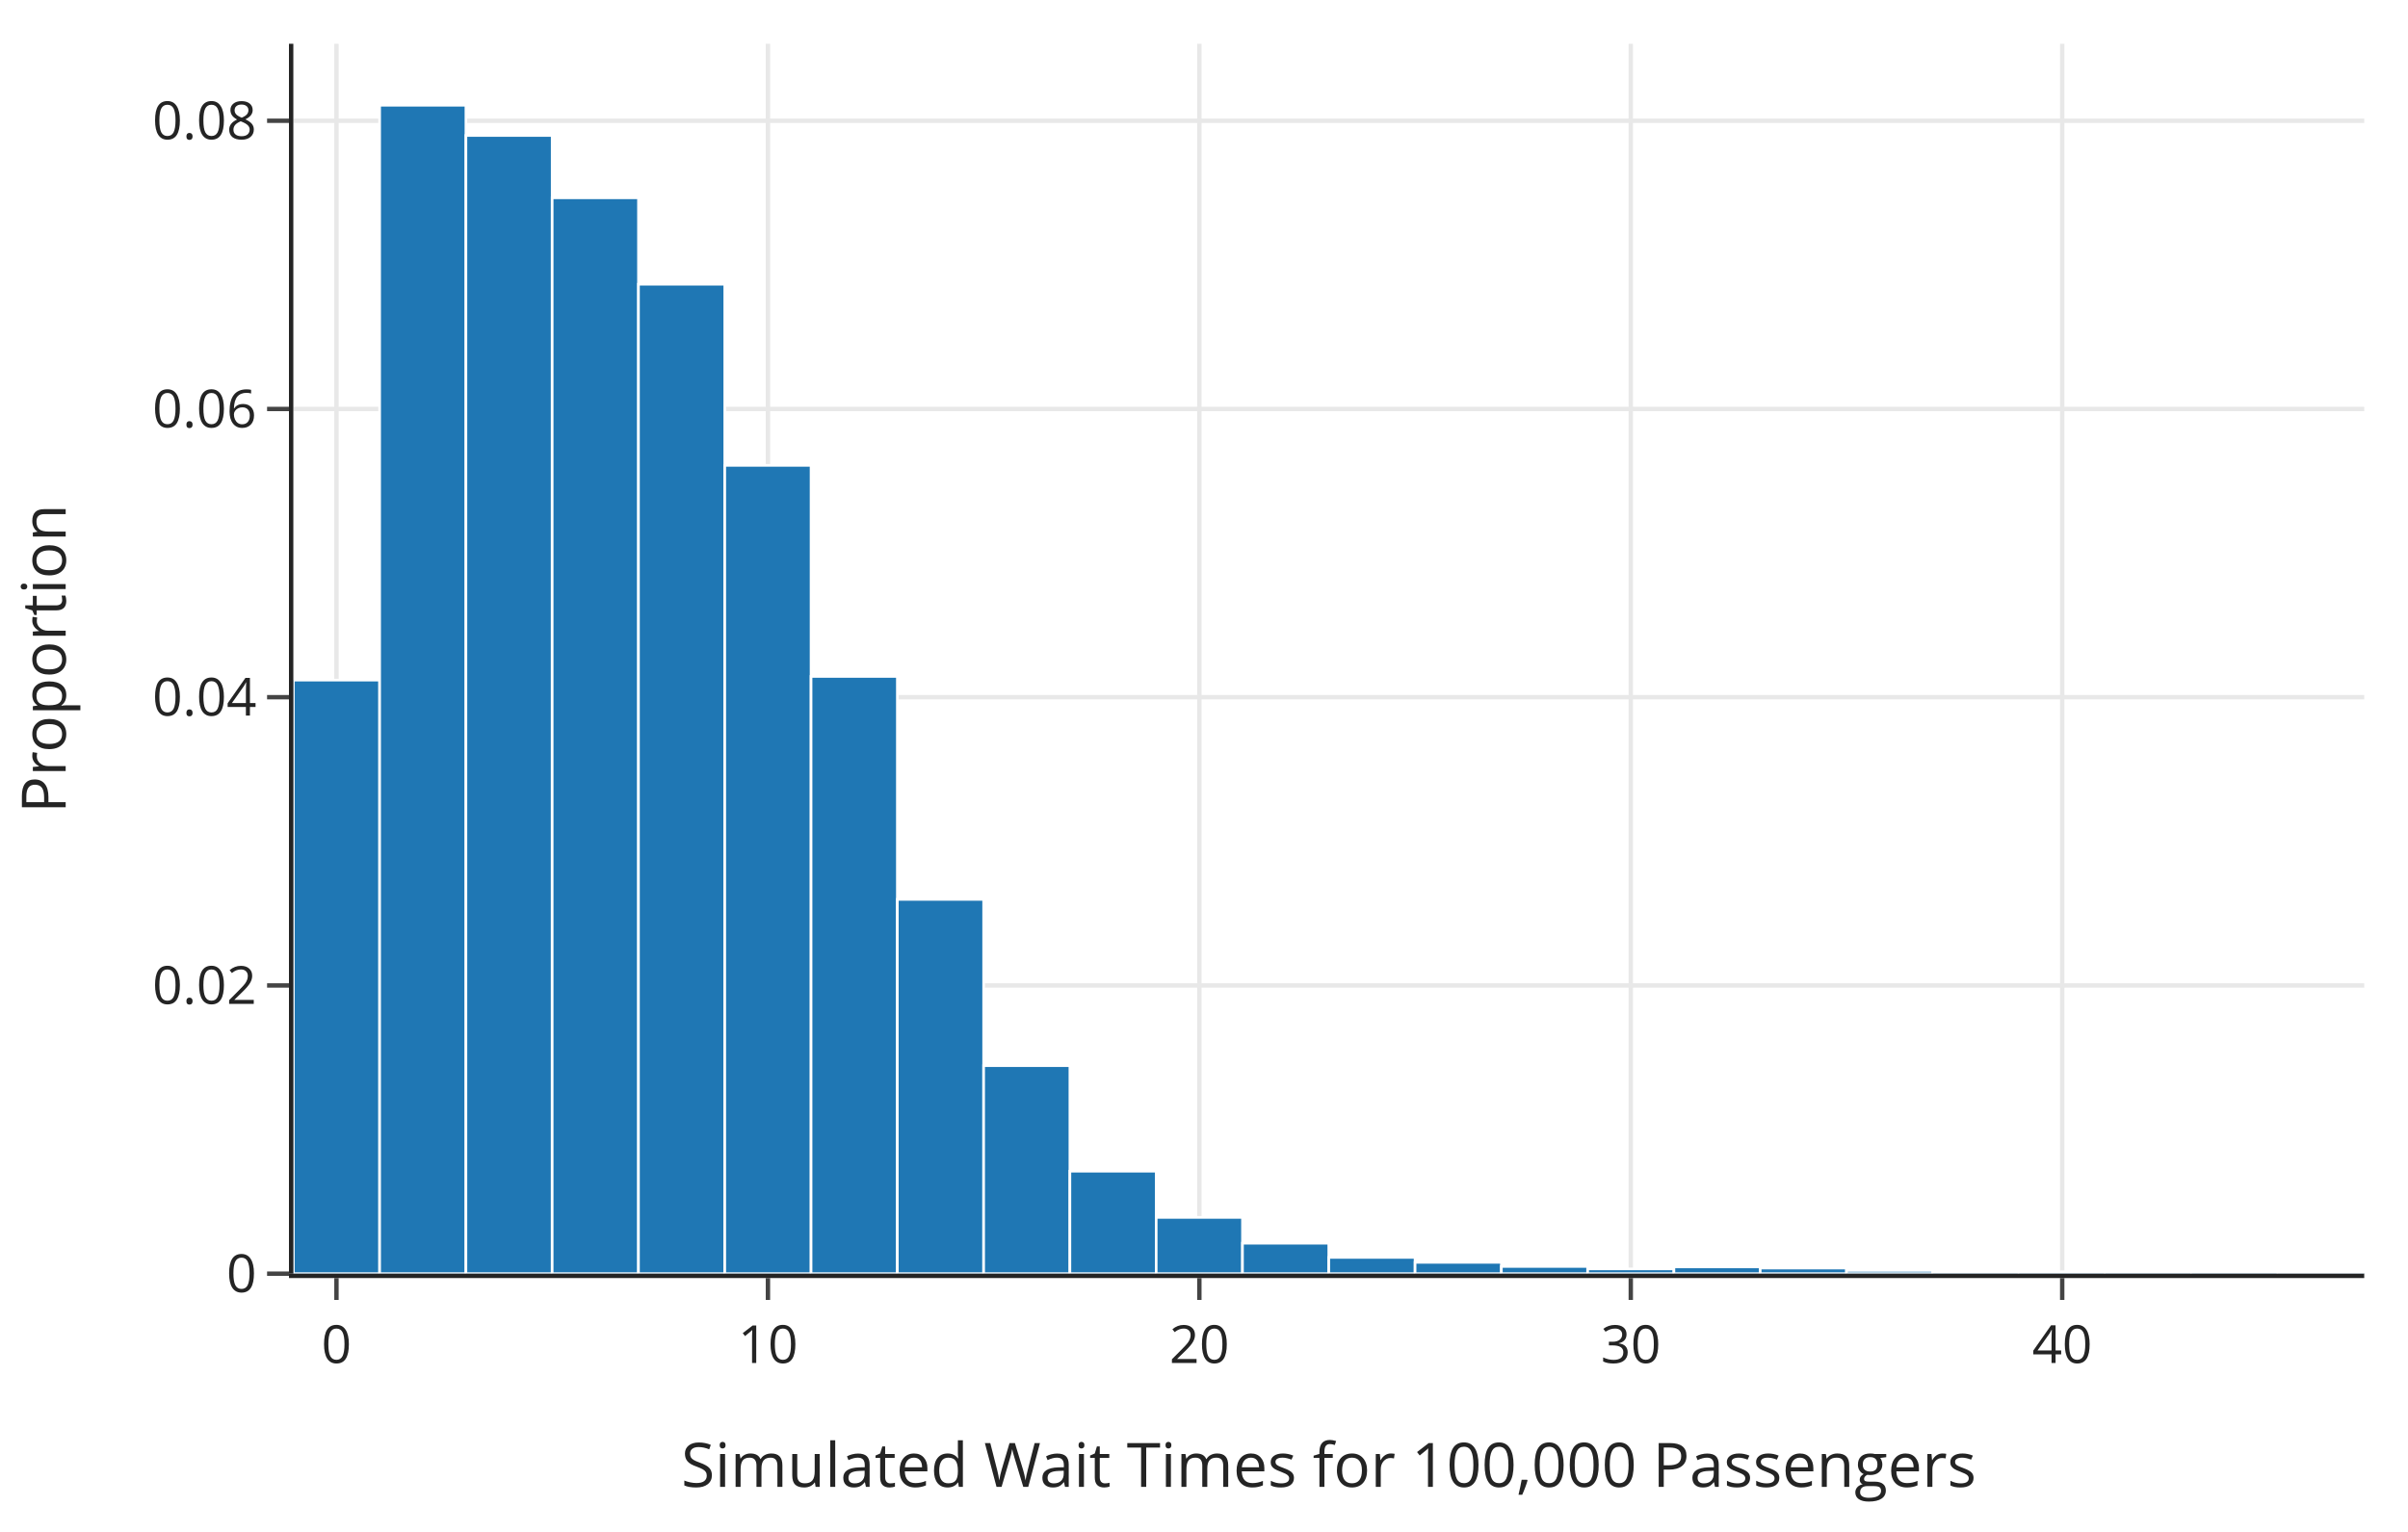
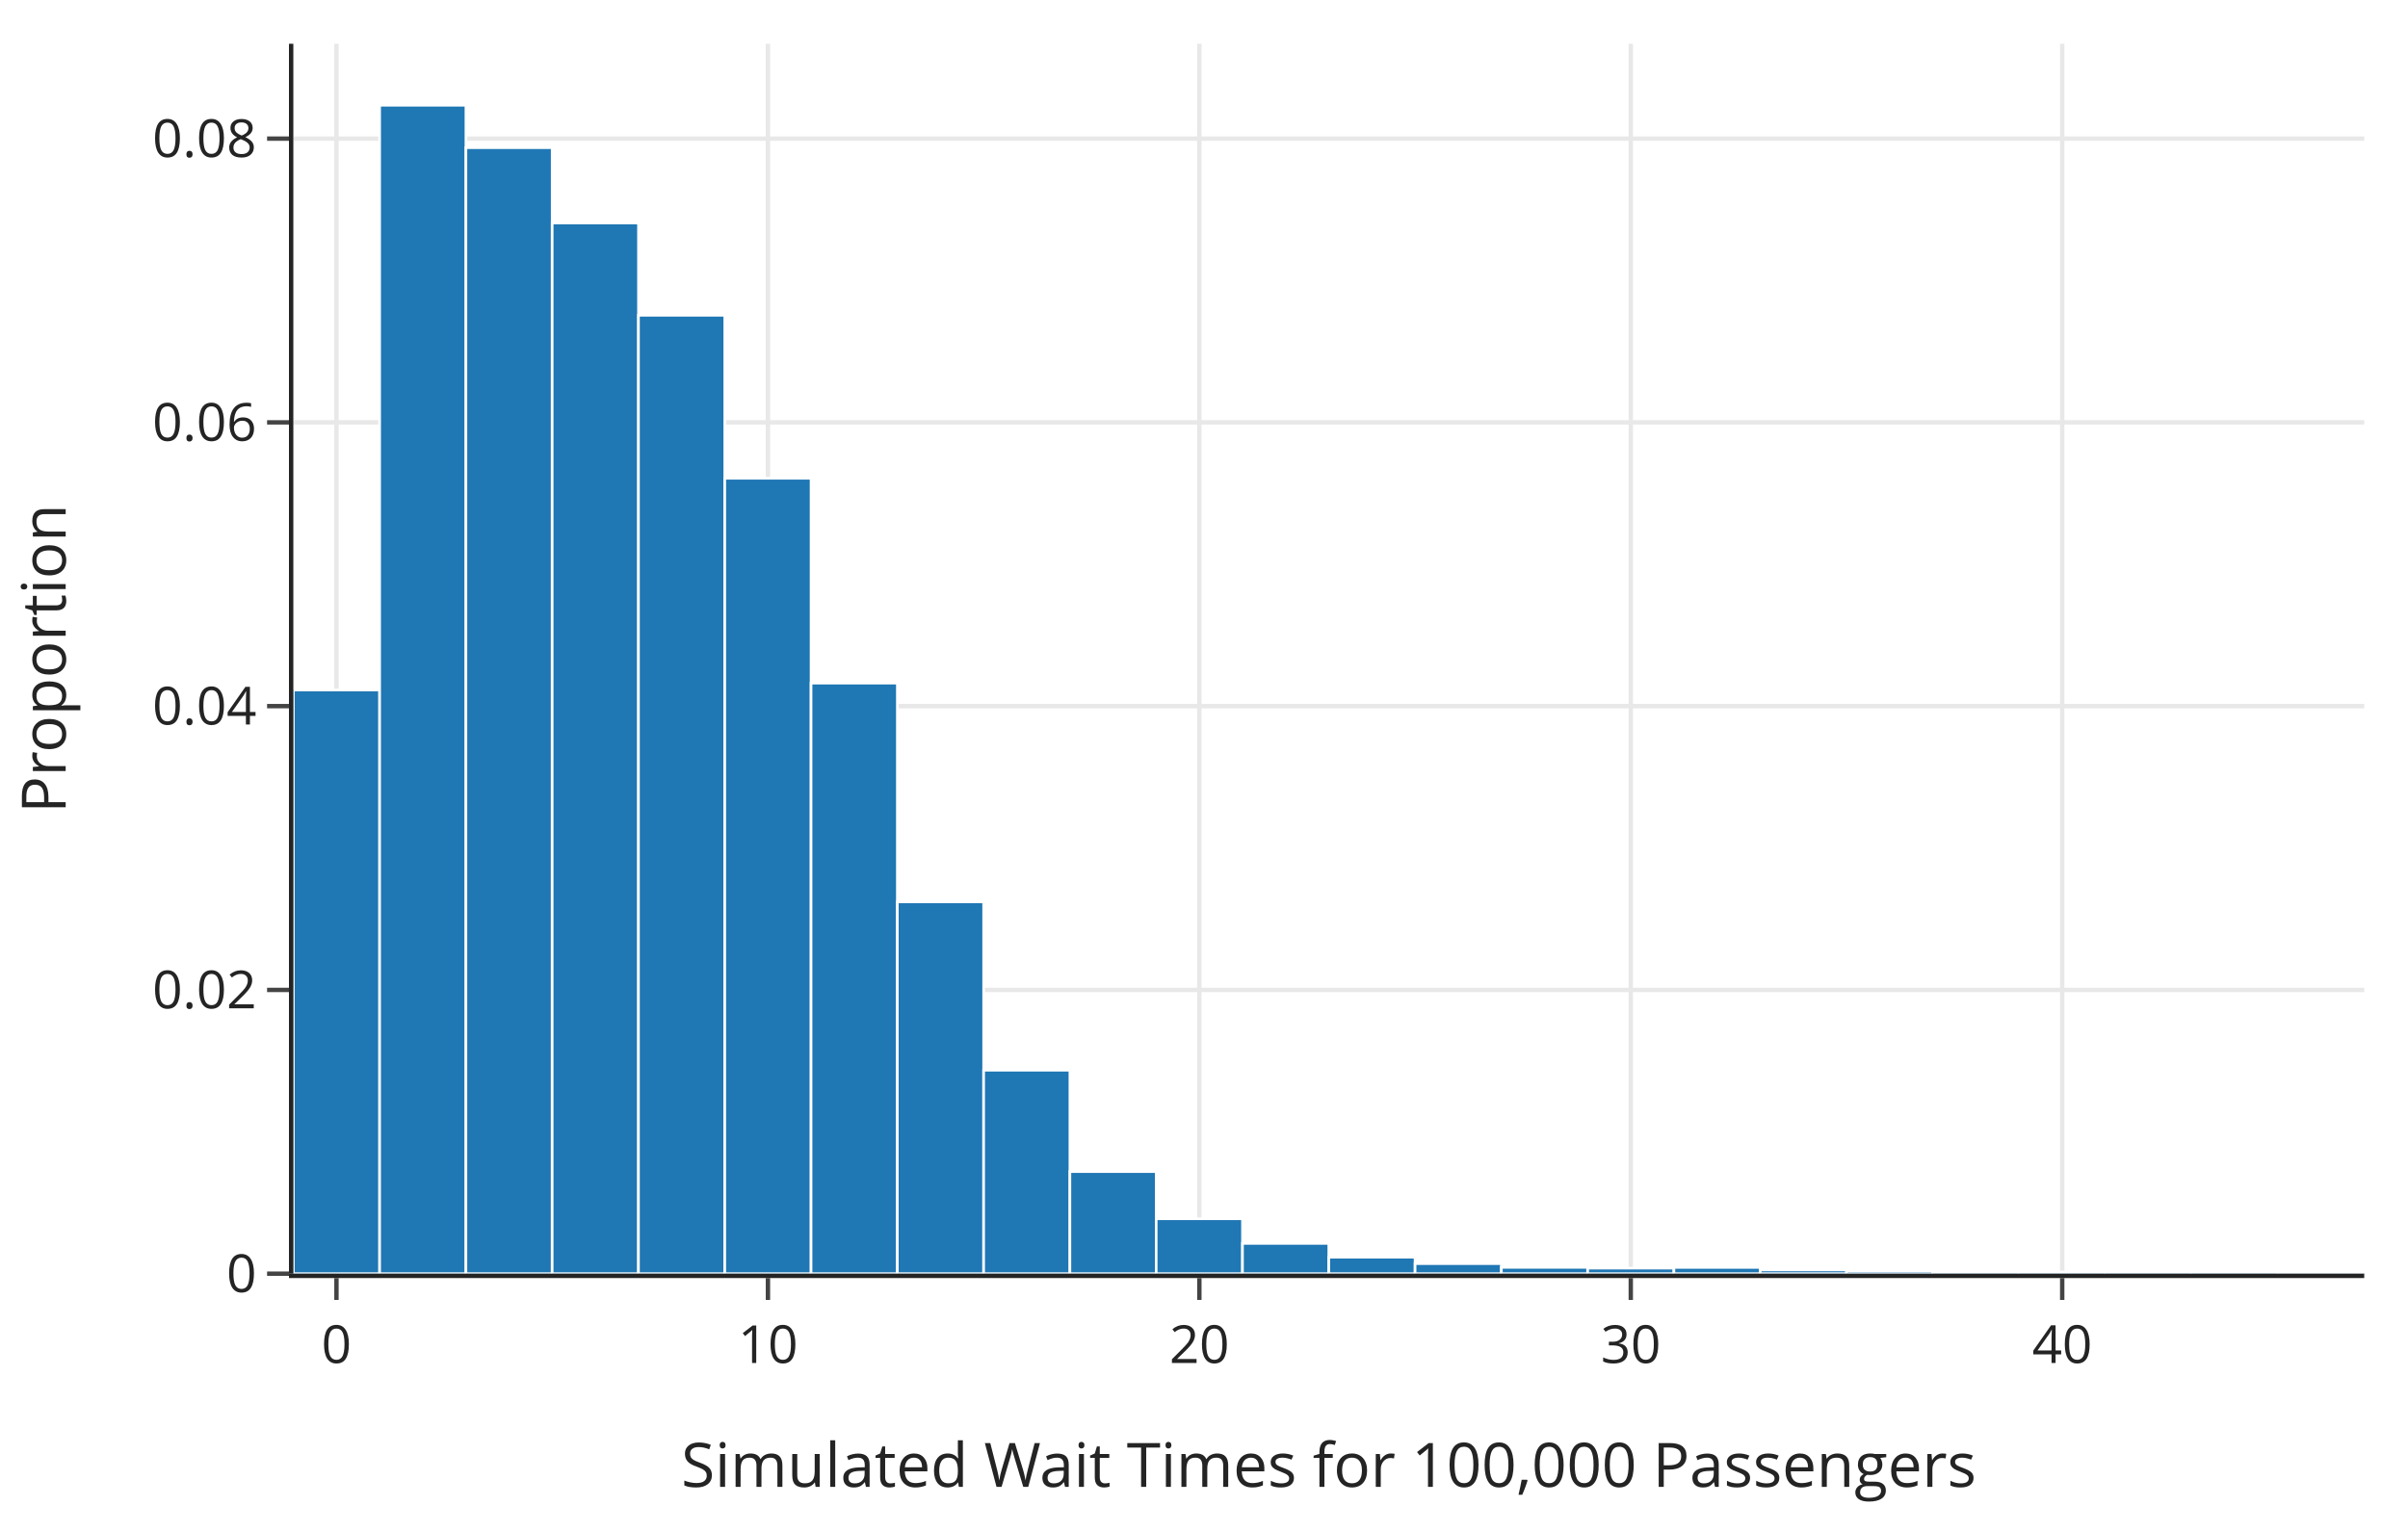
<svg xmlns="http://www.w3.org/2000/svg" class="main-svg" width="550" height="350" style="" viewBox="0 0 550 350">
  <rect x="0" y="0" width="550" height="350" style="fill: rgb(255, 255, 255); fill-opacity: 1;" />
-   <defs id="defs-8c713b">
+   <defs id="defs-8c3055">
    <g class="clips">
-       <clipPath id="clip8c713bxyplot" class="plotclip">
+       <clipPath id="clip8c3055xyplot" class="plotclip">
        <rect width="473" height="281" />
      </clipPath>
-       <clipPath class="axesclip" id="clip8c713bx">
+       <clipPath class="axesclip" id="clip8c3055x">
        <rect x="67" y="0" width="473" height="350" />
      </clipPath>
-       <clipPath class="axesclip" id="clip8c713by">
+       <clipPath class="axesclip" id="clip8c3055y">
        <rect x="0" y="10" width="550" height="281" />
      </clipPath>
-       <clipPath class="axesclip" id="clip8c713bxy">
+       <clipPath class="axesclip" id="clip8c3055xy">
        <rect x="67" y="10" width="473" height="281" />
      </clipPath>
    </g>
    <g class="gradients" />
    <g class="patterns" />
  </defs>
  <g class="bglayer" />
  <g class="layer-below">
    <g class="imagelayer" />
    <g class="shapelayer" />
  </g>
  <g class="cartesianlayer">
    <g class="subplot xy">
      <g class="layer-subplot">
        <g class="shapelayer" />
        <g class="imagelayer" />
      </g>
      <g class="gridlayer">
        <g class="x">
          <path class="xgrid crisp" transform="translate(76.85,0)" d="M0,10v281" style="stroke: rgb(232, 232, 232); stroke-opacity: 1; stroke-width: 1px;" />
          <path class="xgrid crisp" transform="translate(175.4,0)" d="M0,10v281" style="stroke: rgb(232, 232, 232); stroke-opacity: 1; stroke-width: 1px;" />
          <path class="xgrid crisp" transform="translate(273.94,0)" d="M0,10v281" style="stroke: rgb(232, 232, 232); stroke-opacity: 1; stroke-width: 1px;" />
          <path class="xgrid crisp" transform="translate(372.48,0)" d="M0,10v281" style="stroke: rgb(232, 232, 232); stroke-opacity: 1; stroke-width: 1px;" />
          <path class="xgrid crisp" transform="translate(471.02,0)" d="M0,10v281" style="stroke: rgb(232, 232, 232); stroke-opacity: 1; stroke-width: 1px;" />
        </g>
        <g class="y">
-           <path class="ygrid crisp" transform="translate(0,225.15)" d="M67,0h473" style="stroke: rgb(232, 232, 232); stroke-opacity: 1; stroke-width: 1px;" />
-           <path class="ygrid crisp" transform="translate(0,159.29)" d="M67,0h473" style="stroke: rgb(232, 232, 232); stroke-opacity: 1; stroke-width: 1px;" />
-           <path class="ygrid crisp" transform="translate(0,93.44)" d="M67,0h473" style="stroke: rgb(232, 232, 232); stroke-opacity: 1; stroke-width: 1px;" />
-           <path class="ygrid crisp" transform="translate(0,27.59)" d="M67,0h473" style="stroke: rgb(232, 232, 232); stroke-opacity: 1; stroke-width: 1px;" />
+           <path class="ygrid crisp" transform="translate(0,226.17)" d="M67,0h473" style="stroke: rgb(232, 232, 232); stroke-opacity: 1; stroke-width: 1px;" />
+           <path class="ygrid crisp" transform="translate(0,161.33)" d="M67,0h473" style="stroke: rgb(232, 232, 232); stroke-opacity: 1; stroke-width: 1px;" />
+           <path class="ygrid crisp" transform="translate(0,96.5)" d="M67,0h473" style="stroke: rgb(232, 232, 232); stroke-opacity: 1; stroke-width: 1px;" />
+           <path class="ygrid crisp" transform="translate(0,31.67)" d="M67,0h473" style="stroke: rgb(232, 232, 232); stroke-opacity: 1; stroke-width: 1px;" />
        </g>
      </g>
      <g class="zerolinelayer" />
      <path class="xlines-below" />
      <path class="ylines-below" />
      <g class="overlines-below" />
      <g class="xaxislayer-below" />
      <g class="yaxislayer-below" />
      <g class="overaxes-below" />
-       <g class="plot" transform="translate(67,10)" clip-path="url(#clip8c713bxyplot)">
+       <g class="plot" transform="translate(67,10)" clip-path="url(#clip8c3055xyplot)">
        <g class="barlayer mlayer">
          <g class="trace bars" style="opacity: 1;">
            <g class="points">
              <g class="point">
-                 <path d="M0,281V145.38H19.71V281Z" style="vector-effect: non-scaling-stroke; opacity: 1; stroke-width: 0.6px; fill: rgb(31, 119, 180); fill-opacity: 1; stroke: rgb(255, 255, 255); stroke-opacity: 1;" />
+                 <path d="M0,281V147.64H19.71V281Z" style="vector-effect: non-scaling-stroke; opacity: 1; stroke-width: 0.6px; fill: rgb(31, 119, 180); fill-opacity: 1; stroke: rgb(255, 255, 255); stroke-opacity: 1;" />
              </g>
              <g class="point">
                <path d="M19.71,281V14.05H39.42V281Z" style="vector-effect: non-scaling-stroke; opacity: 1; stroke-width: 0.6px; fill: rgb(31, 119, 180); fill-opacity: 1; stroke: rgb(255, 255, 255); stroke-opacity: 1;" />
              </g>
              <g class="point">
-                 <path d="M39.42,281V20.95H59.12V281Z" style="vector-effect: non-scaling-stroke; opacity: 1; stroke-width: 0.6px; fill: rgb(31, 119, 180); fill-opacity: 1; stroke: rgb(255, 255, 255); stroke-opacity: 1;" />
-               </g>
-               <g class="point">
-                 <path d="M59.12,281V35.19H78.83V281Z" style="vector-effect: non-scaling-stroke; opacity: 1; stroke-width: 0.6px; fill: rgb(31, 119, 180); fill-opacity: 1; stroke: rgb(255, 255, 255); stroke-opacity: 1;" />
-               </g>
-               <g class="point">
-                 <path d="M78.83,281V54.94H98.54V281Z" style="vector-effect: non-scaling-stroke; opacity: 1; stroke-width: 0.6px; fill: rgb(31, 119, 180); fill-opacity: 1; stroke: rgb(255, 255, 255); stroke-opacity: 1;" />
-               </g>
-               <g class="point">
-                 <path d="M98.54,281V96.32H118.25V281Z" style="vector-effect: non-scaling-stroke; opacity: 1; stroke-width: 0.6px; fill: rgb(31, 119, 180); fill-opacity: 1; stroke: rgb(255, 255, 255); stroke-opacity: 1;" />
-               </g>
-               <g class="point">
-                 <path d="M118.25,281V144.55H137.96V281Z" style="vector-effect: non-scaling-stroke; opacity: 1; stroke-width: 0.6px; fill: rgb(31, 119, 180); fill-opacity: 1; stroke: rgb(255, 255, 255); stroke-opacity: 1;" />
-               </g>
-               <g class="point">
-                 <path d="M137.96,281V195.49H157.67V281Z" style="vector-effect: non-scaling-stroke; opacity: 1; stroke-width: 0.6px; fill: rgb(31, 119, 180); fill-opacity: 1; stroke: rgb(255, 255, 255); stroke-opacity: 1;" />
-               </g>
-               <g class="point">
-                 <path d="M157.67,281V233.47H177.37V281Z" style="vector-effect: non-scaling-stroke; opacity: 1; stroke-width: 0.6px; fill: rgb(31, 119, 180); fill-opacity: 1; stroke: rgb(255, 255, 255); stroke-opacity: 1;" />
-               </g>
-               <g class="point">
-                 <path d="M177.37,281V257.59H197.08V281Z" style="vector-effect: non-scaling-stroke; opacity: 1; stroke-width: 0.6px; fill: rgb(31, 119, 180); fill-opacity: 1; stroke: rgb(255, 255, 255); stroke-opacity: 1;" />
-               </g>
-               <g class="point">
-                 <path d="M197.08,281V268.14H216.79V281Z" style="vector-effect: non-scaling-stroke; opacity: 1; stroke-width: 0.6px; fill: rgb(31, 119, 180); fill-opacity: 1; stroke: rgb(255, 255, 255); stroke-opacity: 1;" />
-               </g>
-               <g class="point">
-                 <path d="M216.79,281V274.04H236.5V281Z" style="vector-effect: non-scaling-stroke; opacity: 1; stroke-width: 0.6px; fill: rgb(31, 119, 180); fill-opacity: 1; stroke: rgb(255, 255, 255); stroke-opacity: 1;" />
-               </g>
-               <g class="point">
-                 <path d="M236.5,281V277.28H256.21V281Z" style="vector-effect: non-scaling-stroke; opacity: 1; stroke-width: 0.6px; fill: rgb(31, 119, 180); fill-opacity: 1; stroke: rgb(255, 255, 255); stroke-opacity: 1;" />
-               </g>
-               <g class="point">
-                 <path d="M256.21,281V278.42H275.92V281Z" style="vector-effect: non-scaling-stroke; opacity: 1; stroke-width: 0.6px; fill: rgb(31, 119, 180); fill-opacity: 1; stroke: rgb(255, 255, 255); stroke-opacity: 1;" />
-               </g>
-               <g class="point">
-                 <path d="M275.92,281V279.35H295.63V281Z" style="vector-effect: non-scaling-stroke; opacity: 1; stroke-width: 0.6px; fill: rgb(31, 119, 180); fill-opacity: 1; stroke: rgb(255, 255, 255); stroke-opacity: 1;" />
-               </g>
-               <g class="point">
-                 <path d="M295.63,281V279.91H315.33V281Z" style="vector-effect: non-scaling-stroke; opacity: 1; stroke-width: 0.6px; fill: rgb(31, 119, 180); fill-opacity: 1; stroke: rgb(255, 255, 255); stroke-opacity: 1;" />
-               </g>
-               <g class="point">
-                 <path d="M315.33,281V279.45H335.04V281Z" style="vector-effect: non-scaling-stroke; opacity: 1; stroke-width: 0.6px; fill: rgb(31, 119, 180); fill-opacity: 1; stroke: rgb(255, 255, 255); stroke-opacity: 1;" />
-               </g>
-               <g class="point">
-                 <path d="M335.04,281V279.72H354.75V281Z" style="vector-effect: non-scaling-stroke; opacity: 1; stroke-width: 0.6px; fill: rgb(31, 119, 180); fill-opacity: 1; stroke: rgb(255, 255, 255); stroke-opacity: 1;" />
-               </g>
-               <g class="point">
-                 <path d="M354.75,281V280.26H374.46V281Z" style="vector-effect: non-scaling-stroke; opacity: 1; stroke-width: 0.6px; fill: rgb(31, 119, 180); fill-opacity: 1; stroke: rgb(255, 255, 255); stroke-opacity: 1;" />
-               </g>
-               <g class="point">
-                 <path d="M374.46,281V280.47H394.17V281Z" style="vector-effect: non-scaling-stroke; opacity: 1; stroke-width: 0.6px; fill: rgb(31, 119, 180); fill-opacity: 1; stroke: rgb(255, 255, 255); stroke-opacity: 1;" />
-               </g>
-               <g class="point">
-                 <path d="M394.17,281V280.56H413.88V281Z" style="vector-effect: non-scaling-stroke; opacity: 1; stroke-width: 0.6px; fill: rgb(31, 119, 180); fill-opacity: 1; stroke: rgb(255, 255, 255); stroke-opacity: 1;" />
-               </g>
-               <g class="point">
-                 <path d="M413.88,281V280.52H433.58V281Z" style="vector-effect: non-scaling-stroke; opacity: 1; stroke-width: 0.6px; fill: rgb(31, 119, 180); fill-opacity: 1; stroke: rgb(255, 255, 255); stroke-opacity: 1;" />
-               </g>
-               <g class="point">
-                 <path d="M433.58,281V280.74H453.29V281Z" style="vector-effect: non-scaling-stroke; opacity: 1; stroke-width: 0.6px; fill: rgb(31, 119, 180); fill-opacity: 1; stroke: rgb(255, 255, 255); stroke-opacity: 1;" />
-               </g>
-               <g class="point">
-                 <path d="M453.29,281V280.9H473V281Z" style="vector-effect: non-scaling-stroke; opacity: 1; stroke-width: 0.6px; fill: rgb(31, 119, 180); fill-opacity: 1; stroke: rgb(255, 255, 255); stroke-opacity: 1;" />
+                 <path d="M39.42,281V23.74H59.12V281Z" style="vector-effect: non-scaling-stroke; opacity: 1; stroke-width: 0.6px; fill: rgb(31, 119, 180); fill-opacity: 1; stroke: rgb(255, 255, 255); stroke-opacity: 1;" />
+               </g>
+               <g class="point">
+                 <path d="M59.12,281V40.96H78.83V281Z" style="vector-effect: non-scaling-stroke; opacity: 1; stroke-width: 0.6px; fill: rgb(31, 119, 180); fill-opacity: 1; stroke: rgb(255, 255, 255); stroke-opacity: 1;" />
+               </g>
+               <g class="point">
+                 <path d="M78.83,281V62.03H98.54V281Z" style="vector-effect: non-scaling-stroke; opacity: 1; stroke-width: 0.6px; fill: rgb(31, 119, 180); fill-opacity: 1; stroke: rgb(255, 255, 255); stroke-opacity: 1;" />
+               </g>
+               <g class="point">
+                 <path d="M98.54,281V99.27H118.25V281Z" style="vector-effect: non-scaling-stroke; opacity: 1; stroke-width: 0.6px; fill: rgb(31, 119, 180); fill-opacity: 1; stroke: rgb(255, 255, 255); stroke-opacity: 1;" />
+               </g>
+               <g class="point">
+                 <path d="M118.25,281V146.07H137.96V281Z" style="vector-effect: non-scaling-stroke; opacity: 1; stroke-width: 0.6px; fill: rgb(31, 119, 180); fill-opacity: 1; stroke: rgb(255, 255, 255); stroke-opacity: 1;" />
+               </g>
+               <g class="point">
+                 <path d="M137.96,281V196.05H157.67V281Z" style="vector-effect: non-scaling-stroke; opacity: 1; stroke-width: 0.6px; fill: rgb(31, 119, 180); fill-opacity: 1; stroke: rgb(255, 255, 255); stroke-opacity: 1;" />
+               </g>
+               <g class="point">
+                 <path d="M157.67,281V234.51H177.37V281Z" style="vector-effect: non-scaling-stroke; opacity: 1; stroke-width: 0.6px; fill: rgb(31, 119, 180); fill-opacity: 1; stroke: rgb(255, 255, 255); stroke-opacity: 1;" />
+               </g>
+               <g class="point">
+                 <path d="M177.37,281V257.68H197.08V281Z" style="vector-effect: non-scaling-stroke; opacity: 1; stroke-width: 0.6px; fill: rgb(31, 119, 180); fill-opacity: 1; stroke: rgb(255, 255, 255); stroke-opacity: 1;" />
+               </g>
+               <g class="point">
+                 <path d="M197.08,281V268.45H216.79V281Z" style="vector-effect: non-scaling-stroke; opacity: 1; stroke-width: 0.6px; fill: rgb(31, 119, 180); fill-opacity: 1; stroke: rgb(255, 255, 255); stroke-opacity: 1;" />
+               </g>
+               <g class="point">
+                 <path d="M216.79,281V274.08H236.5V281Z" style="vector-effect: non-scaling-stroke; opacity: 1; stroke-width: 0.6px; fill: rgb(31, 119, 180); fill-opacity: 1; stroke: rgb(255, 255, 255); stroke-opacity: 1;" />
+               </g>
+               <g class="point">
+                 <path d="M236.5,281V277.24H256.21V281Z" style="vector-effect: non-scaling-stroke; opacity: 1; stroke-width: 0.6px; fill: rgb(31, 119, 180); fill-opacity: 1; stroke: rgb(255, 255, 255); stroke-opacity: 1;" />
+               </g>
+               <g class="point">
+                 <path d="M256.21,281V278.7H275.92V281Z" style="vector-effect: non-scaling-stroke; opacity: 1; stroke-width: 0.6px; fill: rgb(31, 119, 180); fill-opacity: 1; stroke: rgb(255, 255, 255); stroke-opacity: 1;" />
+               </g>
+               <g class="point">
+                 <path d="M275.92,281V279.56H295.63V281Z" style="vector-effect: non-scaling-stroke; opacity: 1; stroke-width: 0.6px; fill: rgb(31, 119, 180); fill-opacity: 1; stroke: rgb(255, 255, 255); stroke-opacity: 1;" />
+               </g>
+               <g class="point">
+                 <path d="M295.63,281V279.74H315.33V281Z" style="vector-effect: non-scaling-stroke; opacity: 1; stroke-width: 0.6px; fill: rgb(31, 119, 180); fill-opacity: 1; stroke: rgb(255, 255, 255); stroke-opacity: 1;" />
+               </g>
+               <g class="point">
+                 <path d="M315.33,281V279.57H335.04V281Z" style="vector-effect: non-scaling-stroke; opacity: 1; stroke-width: 0.6px; fill: rgb(31, 119, 180); fill-opacity: 1; stroke: rgb(255, 255, 255); stroke-opacity: 1;" />
+               </g>
+               <g class="point">
+                 <path d="M335.04,281V280.14H354.75V281Z" style="vector-effect: non-scaling-stroke; opacity: 1; stroke-width: 0.6px; fill: rgb(31, 119, 180); fill-opacity: 1; stroke: rgb(255, 255, 255); stroke-opacity: 1;" />
+               </g>
+               <g class="point">
+                 <path d="M354.75,281V280.32H374.46V281Z" style="vector-effect: non-scaling-stroke; opacity: 1; stroke-width: 0.6px; fill: rgb(31, 119, 180); fill-opacity: 1; stroke: rgb(255, 255, 255); stroke-opacity: 1;" />
+               </g>
+               <g class="point">
+                 <path d="M374.46,281V280.45H394.17V281Z" style="vector-effect: non-scaling-stroke; opacity: 1; stroke-width: 0.6px; fill: rgb(31, 119, 180); fill-opacity: 1; stroke: rgb(255, 255, 255); stroke-opacity: 1;" />
+               </g>
+               <g class="point">
+                 <path d="M394.17,281V280.61H413.88V281Z" style="vector-effect: non-scaling-stroke; opacity: 1; stroke-width: 0.6px; fill: rgb(31, 119, 180); fill-opacity: 1; stroke: rgb(255, 255, 255); stroke-opacity: 1;" />
+               </g>
+               <g class="point">
+                 <path d="M413.88,281V280.66H433.58V281Z" style="vector-effect: non-scaling-stroke; opacity: 1; stroke-width: 0.6px; fill: rgb(31, 119, 180); fill-opacity: 1; stroke: rgb(255, 255, 255); stroke-opacity: 1;" />
+               </g>
+               <g class="point">
+                 <path d="M433.58,281V280.77H453.29V281Z" style="vector-effect: non-scaling-stroke; opacity: 1; stroke-width: 0.6px; fill: rgb(31, 119, 180); fill-opacity: 1; stroke: rgb(255, 255, 255); stroke-opacity: 1;" />
+               </g>
+               <g class="point">
+                 <path d="M453.29,281V280.89H473V281Z" style="vector-effect: non-scaling-stroke; opacity: 1; stroke-width: 0.6px; fill: rgb(31, 119, 180); fill-opacity: 1; stroke: rgb(255, 255, 255); stroke-opacity: 1;" />
              </g>
            </g>
          </g>
        </g>
      </g>
      <g class="overplot" />
      <path class="xlines-above crisp" d="M66,291.5H540" style="fill: none; stroke-width: 1px; stroke: rgb(36, 36, 36); stroke-opacity: 1;" />
      <path class="ylines-above crisp" d="M66.5,10V291" style="fill: none; stroke-width: 1px; stroke: rgb(36, 36, 36); stroke-opacity: 1;" />
      <g class="overlines-above" />
      <g class="xaxislayer-above">
        <path class="xtick ticks crisp" d="M0,292v5" transform="translate(76.85,0)" style="stroke: rgb(68, 68, 68); stroke-opacity: 1; stroke-width: 1px;" />
        <path class="xtick ticks crisp" d="M0,292v5" transform="translate(175.4,0)" style="stroke: rgb(68, 68, 68); stroke-opacity: 1; stroke-width: 1px;" />
        <path class="xtick ticks crisp" d="M0,292v5" transform="translate(273.94,0)" style="stroke: rgb(68, 68, 68); stroke-opacity: 1; stroke-width: 1px;" />
        <path class="xtick ticks crisp" d="M0,292v5" transform="translate(372.48,0)" style="stroke: rgb(68, 68, 68); stroke-opacity: 1; stroke-width: 1px;" />
        <path class="xtick ticks crisp" d="M0,292v5" transform="translate(471.02,0)" style="stroke: rgb(68, 68, 68); stroke-opacity: 1; stroke-width: 1px;" />
        <g class="xtick">
          <text text-anchor="middle" x="0" y="311.4" transform="translate(76.85,0)" style="font-family: 'Open Sans', verdana, arial, sans-serif; font-size: 12px; fill: rgb(36, 36, 36); fill-opacity: 1; white-space: pre; opacity: 1;">0</text>
        </g>
        <g class="xtick">
          <text text-anchor="middle" x="0" y="311.4" style="font-family: 'Open Sans', verdana, arial, sans-serif; font-size: 12px; fill: rgb(36, 36, 36); fill-opacity: 1; white-space: pre; opacity: 1;" transform="translate(175.4,0)">10</text>
        </g>
        <g class="xtick">
          <text text-anchor="middle" x="0" y="311.4" style="font-family: 'Open Sans', verdana, arial, sans-serif; font-size: 12px; fill: rgb(36, 36, 36); fill-opacity: 1; white-space: pre; opacity: 1;" transform="translate(273.94,0)">20</text>
        </g>
        <g class="xtick">
          <text text-anchor="middle" x="0" y="311.4" style="font-family: 'Open Sans', verdana, arial, sans-serif; font-size: 12px; fill: rgb(36, 36, 36); fill-opacity: 1; white-space: pre; opacity: 1;" transform="translate(372.48,0)">30</text>
        </g>
        <g class="xtick">
          <text text-anchor="middle" x="0" y="311.4" style="font-family: 'Open Sans', verdana, arial, sans-serif; font-size: 12px; fill: rgb(36, 36, 36); fill-opacity: 1; white-space: pre; opacity: 1;" transform="translate(471.02,0)">40</text>
        </g>
      </g>
      <g class="yaxislayer-above">
        <path class="ytick ticks crisp" d="M66,0h-5" transform="translate(0,291)" style="stroke: rgb(68, 68, 68); stroke-opacity: 1; stroke-width: 1px;" />
-         <path class="ytick ticks crisp" d="M66,0h-5" transform="translate(0,225.15)" style="stroke: rgb(68, 68, 68); stroke-opacity: 1; stroke-width: 1px;" />
-         <path class="ytick ticks crisp" d="M66,0h-5" transform="translate(0,159.29)" style="stroke: rgb(68, 68, 68); stroke-opacity: 1; stroke-width: 1px;" />
-         <path class="ytick ticks crisp" d="M66,0h-5" transform="translate(0,93.44)" style="stroke: rgb(68, 68, 68); stroke-opacity: 1; stroke-width: 1px;" />
-         <path class="ytick ticks crisp" d="M66,0h-5" transform="translate(0,27.59)" style="stroke: rgb(68, 68, 68); stroke-opacity: 1; stroke-width: 1px;" />
+         <path class="ytick ticks crisp" d="M66,0h-5" transform="translate(0,226.17)" style="stroke: rgb(68, 68, 68); stroke-opacity: 1; stroke-width: 1px;" />
+         <path class="ytick ticks crisp" d="M66,0h-5" transform="translate(0,161.33)" style="stroke: rgb(68, 68, 68); stroke-opacity: 1; stroke-width: 1px;" />
+         <path class="ytick ticks crisp" d="M66,0h-5" transform="translate(0,96.5)" style="stroke: rgb(68, 68, 68); stroke-opacity: 1; stroke-width: 1px;" />
+         <path class="ytick ticks crisp" d="M66,0h-5" transform="translate(0,31.67)" style="stroke: rgb(68, 68, 68); stroke-opacity: 1; stroke-width: 1px;" />
        <g class="ytick">
          <text text-anchor="end" x="58.6" y="4.2" transform="translate(0,291)" style="font-family: 'Open Sans', verdana, arial, sans-serif; font-size: 12px; fill: rgb(36, 36, 36); fill-opacity: 1; white-space: pre; opacity: 1;">0</text>
        </g>
        <g class="ytick">
-           <text text-anchor="end" x="58.6" y="4.2" style="font-family: 'Open Sans', verdana, arial, sans-serif; font-size: 12px; fill: rgb(36, 36, 36); fill-opacity: 1; white-space: pre; opacity: 1;" transform="translate(0,225.15)">0.02</text>
-         </g>
-         <g class="ytick">
-           <text text-anchor="end" x="58.6" y="4.2" style="font-family: 'Open Sans', verdana, arial, sans-serif; font-size: 12px; fill: rgb(36, 36, 36); fill-opacity: 1; white-space: pre; opacity: 1;" transform="translate(0,159.29)">0.04</text>
-         </g>
-         <g class="ytick">
-           <text text-anchor="end" x="58.6" y="4.2" style="font-family: 'Open Sans', verdana, arial, sans-serif; font-size: 12px; fill: rgb(36, 36, 36); fill-opacity: 1; white-space: pre; opacity: 1;" transform="translate(0,93.44)">0.06</text>
-         </g>
-         <g class="ytick">
-           <text text-anchor="end" x="58.6" y="4.2" style="font-family: 'Open Sans', verdana, arial, sans-serif; font-size: 12px; fill: rgb(36, 36, 36); fill-opacity: 1; white-space: pre; opacity: 1;" transform="translate(0,27.59)">0.08</text>
+           <text text-anchor="end" x="58.6" y="4.2" style="font-family: 'Open Sans', verdana, arial, sans-serif; font-size: 12px; fill: rgb(36, 36, 36); fill-opacity: 1; white-space: pre; opacity: 1;" transform="translate(0,226.17)">0.02</text>
+         </g>
+         <g class="ytick">
+           <text text-anchor="end" x="58.6" y="4.2" style="font-family: 'Open Sans', verdana, arial, sans-serif; font-size: 12px; fill: rgb(36, 36, 36); fill-opacity: 1; white-space: pre; opacity: 1;" transform="translate(0,161.33)">0.04</text>
+         </g>
+         <g class="ytick">
+           <text text-anchor="end" x="58.6" y="4.2" style="font-family: 'Open Sans', verdana, arial, sans-serif; font-size: 12px; fill: rgb(36, 36, 36); fill-opacity: 1; white-space: pre; opacity: 1;" transform="translate(0,96.5)">0.06</text>
+         </g>
+         <g class="ytick">
+           <text text-anchor="end" x="58.6" y="4.2" style="font-family: 'Open Sans', verdana, arial, sans-serif; font-size: 12px; fill: rgb(36, 36, 36); fill-opacity: 1; white-space: pre; opacity: 1;" transform="translate(0,31.67)">0.08</text>
        </g>
      </g>
      <g class="overaxes-above" />
    </g>
  </g>
  <g class="polarlayer" />
  <g class="smithlayer" />
  <g class="ternarylayer" />
  <g class="geolayer" />
  <g class="funnelarealayer" />
  <g class="pielayer" />
  <g class="iciclelayer" />
  <g class="treemaplayer" />
  <g class="sunburstlayer" />
  <g class="glimages" />
-   <defs id="topdefs-8c713b">
+   <defs id="topdefs-8c3055">
    <g class="clips" />
  </defs>
  <g class="layer-above">
    <g class="imagelayer" />
    <g class="shapelayer" />
  </g>
  <g class="infolayer">
    <g class="g-gtitle" />
    <g class="g-xtitle">
      <text class="xtitle" x="303.5" y="339.706" text-anchor="middle" style="font-family: 'Open Sans', verdana, arial, sans-serif; font-size: 14px; fill: rgb(36, 36, 36); opacity: 1; font-weight: normal; white-space: pre;">Simulated Wait Times for 100,000 Passengers</text>
    </g>
    <g class="g-ytitle" transform="translate(4.987305,0)">
      <text class="ytitle" transform="rotate(-90,10.0125,150.5)" x="10.013" y="150.5" text-anchor="middle" style="font-family: 'Open Sans', verdana, arial, sans-serif; font-size: 14px; fill: rgb(36, 36, 36); opacity: 1; font-weight: normal; white-space: pre;">Proportion</text>
    </g>
  </g>
</svg>
